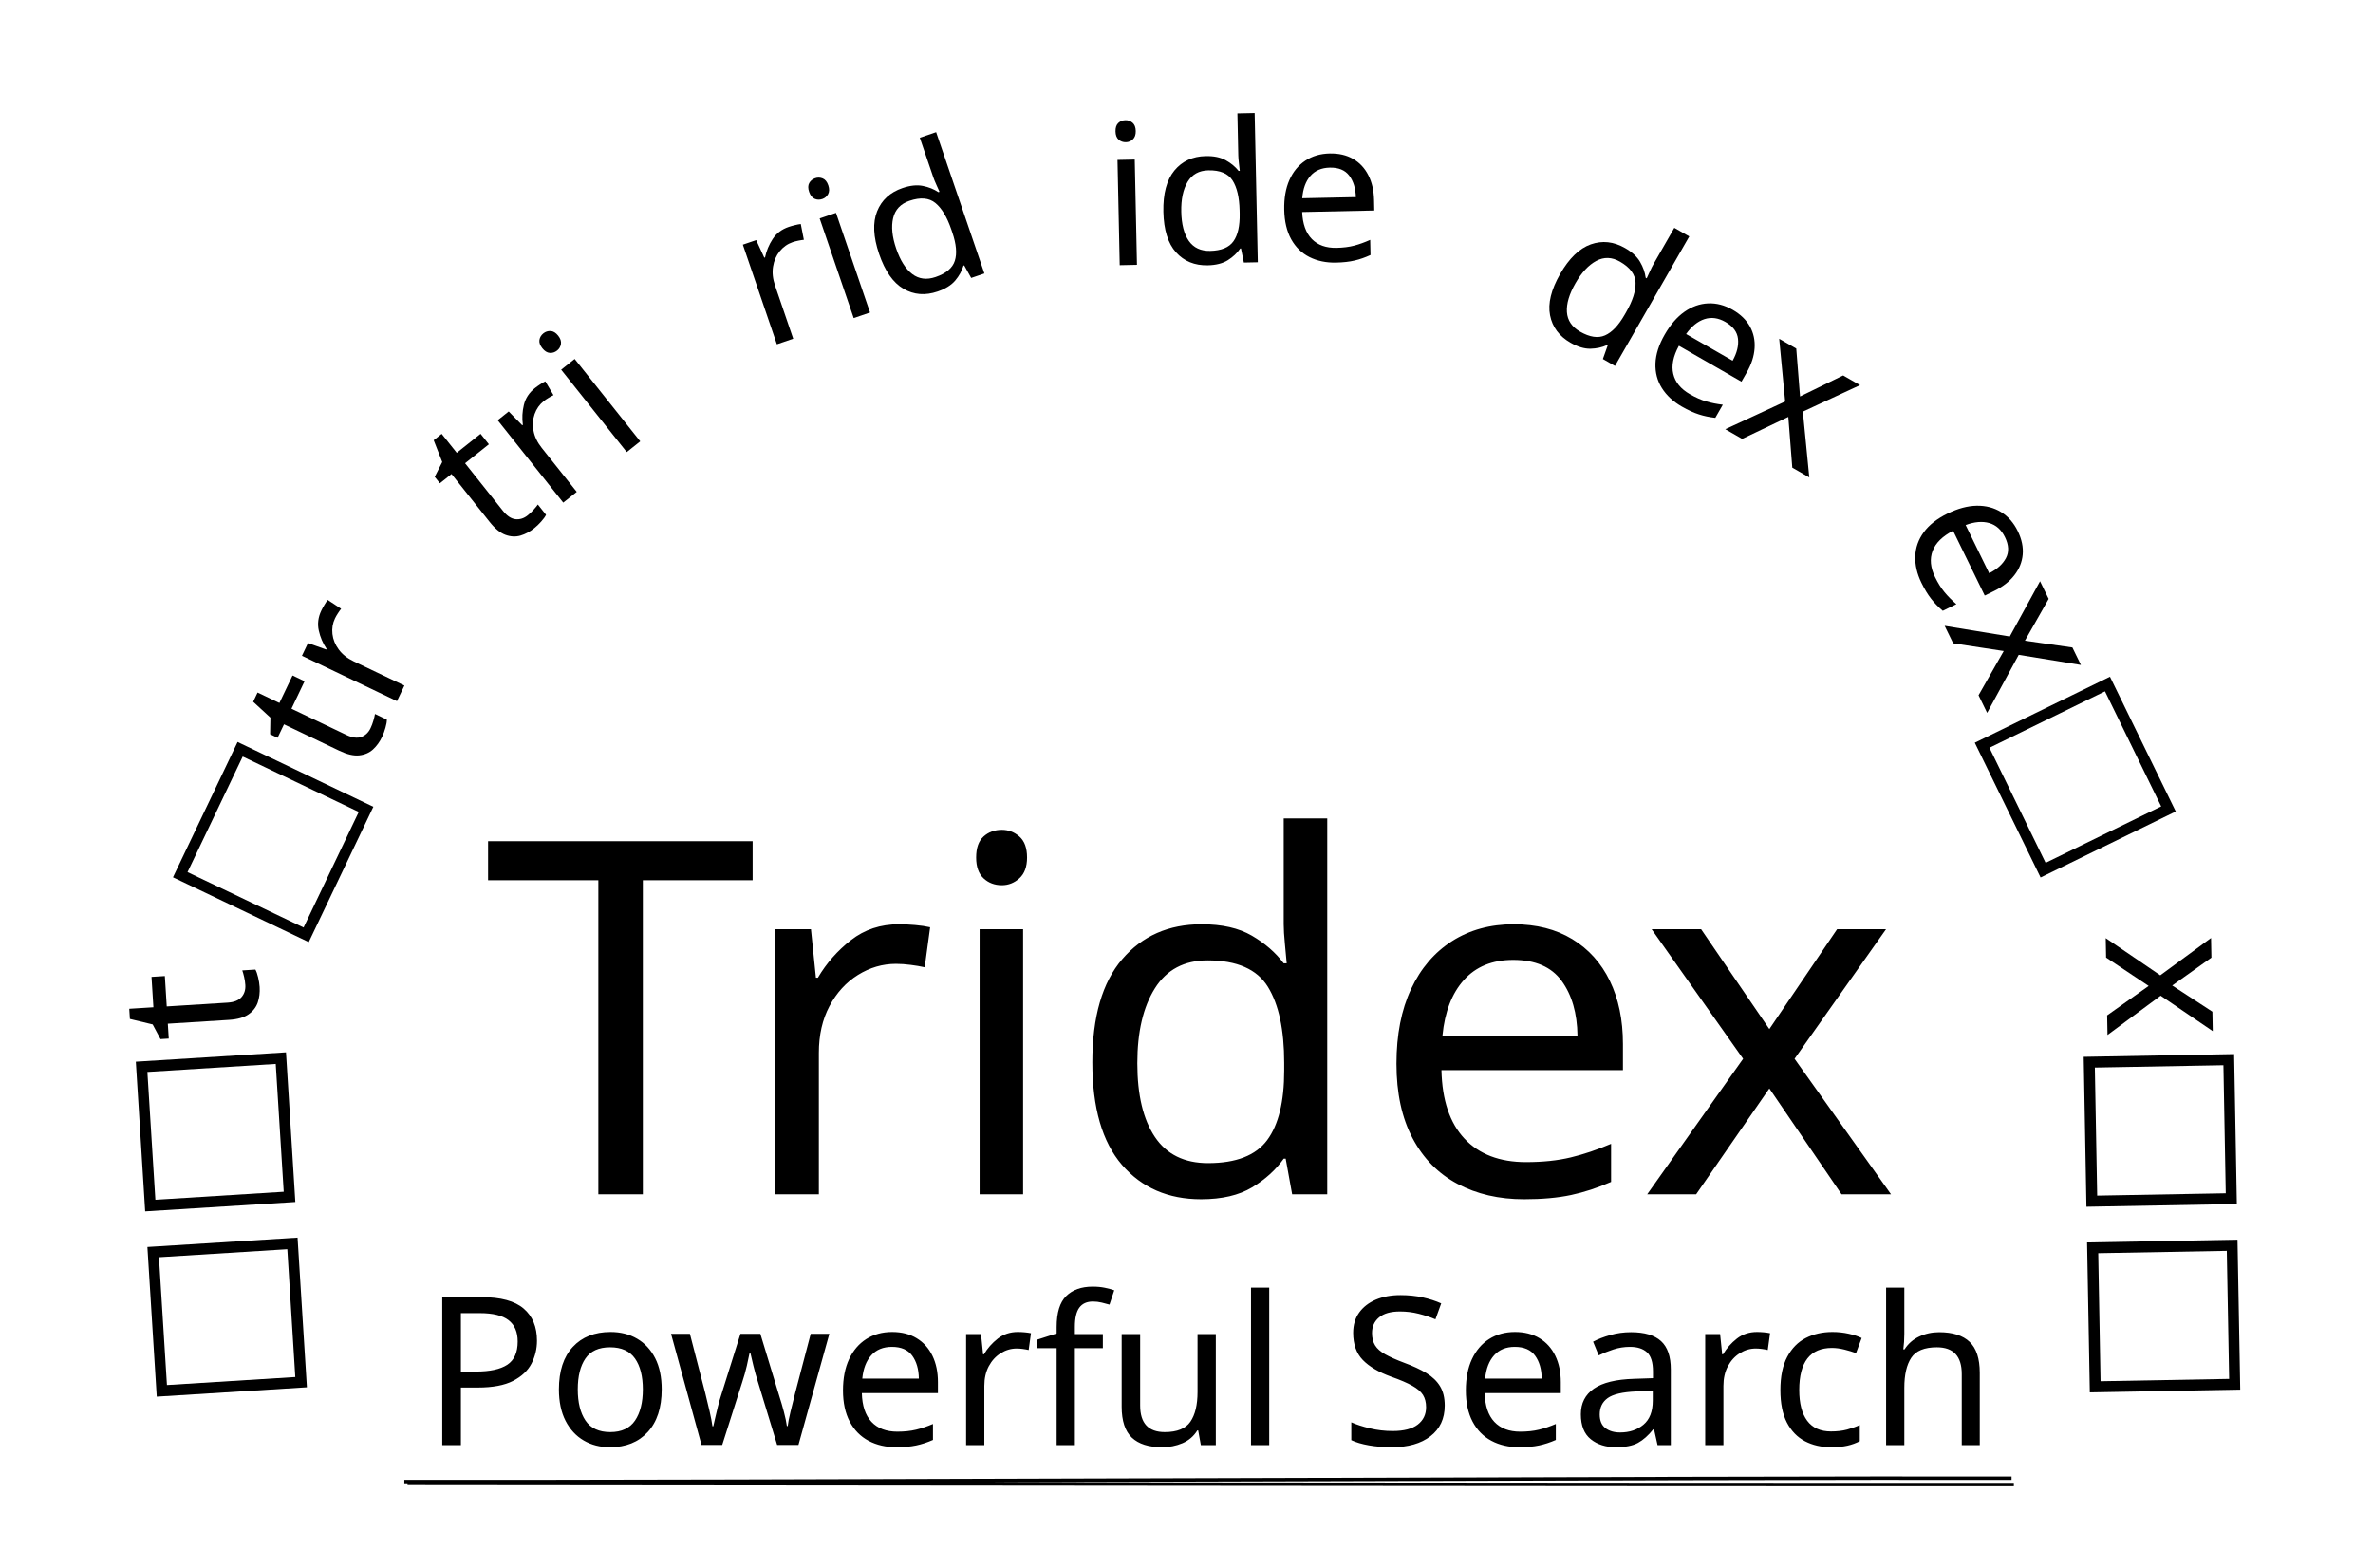
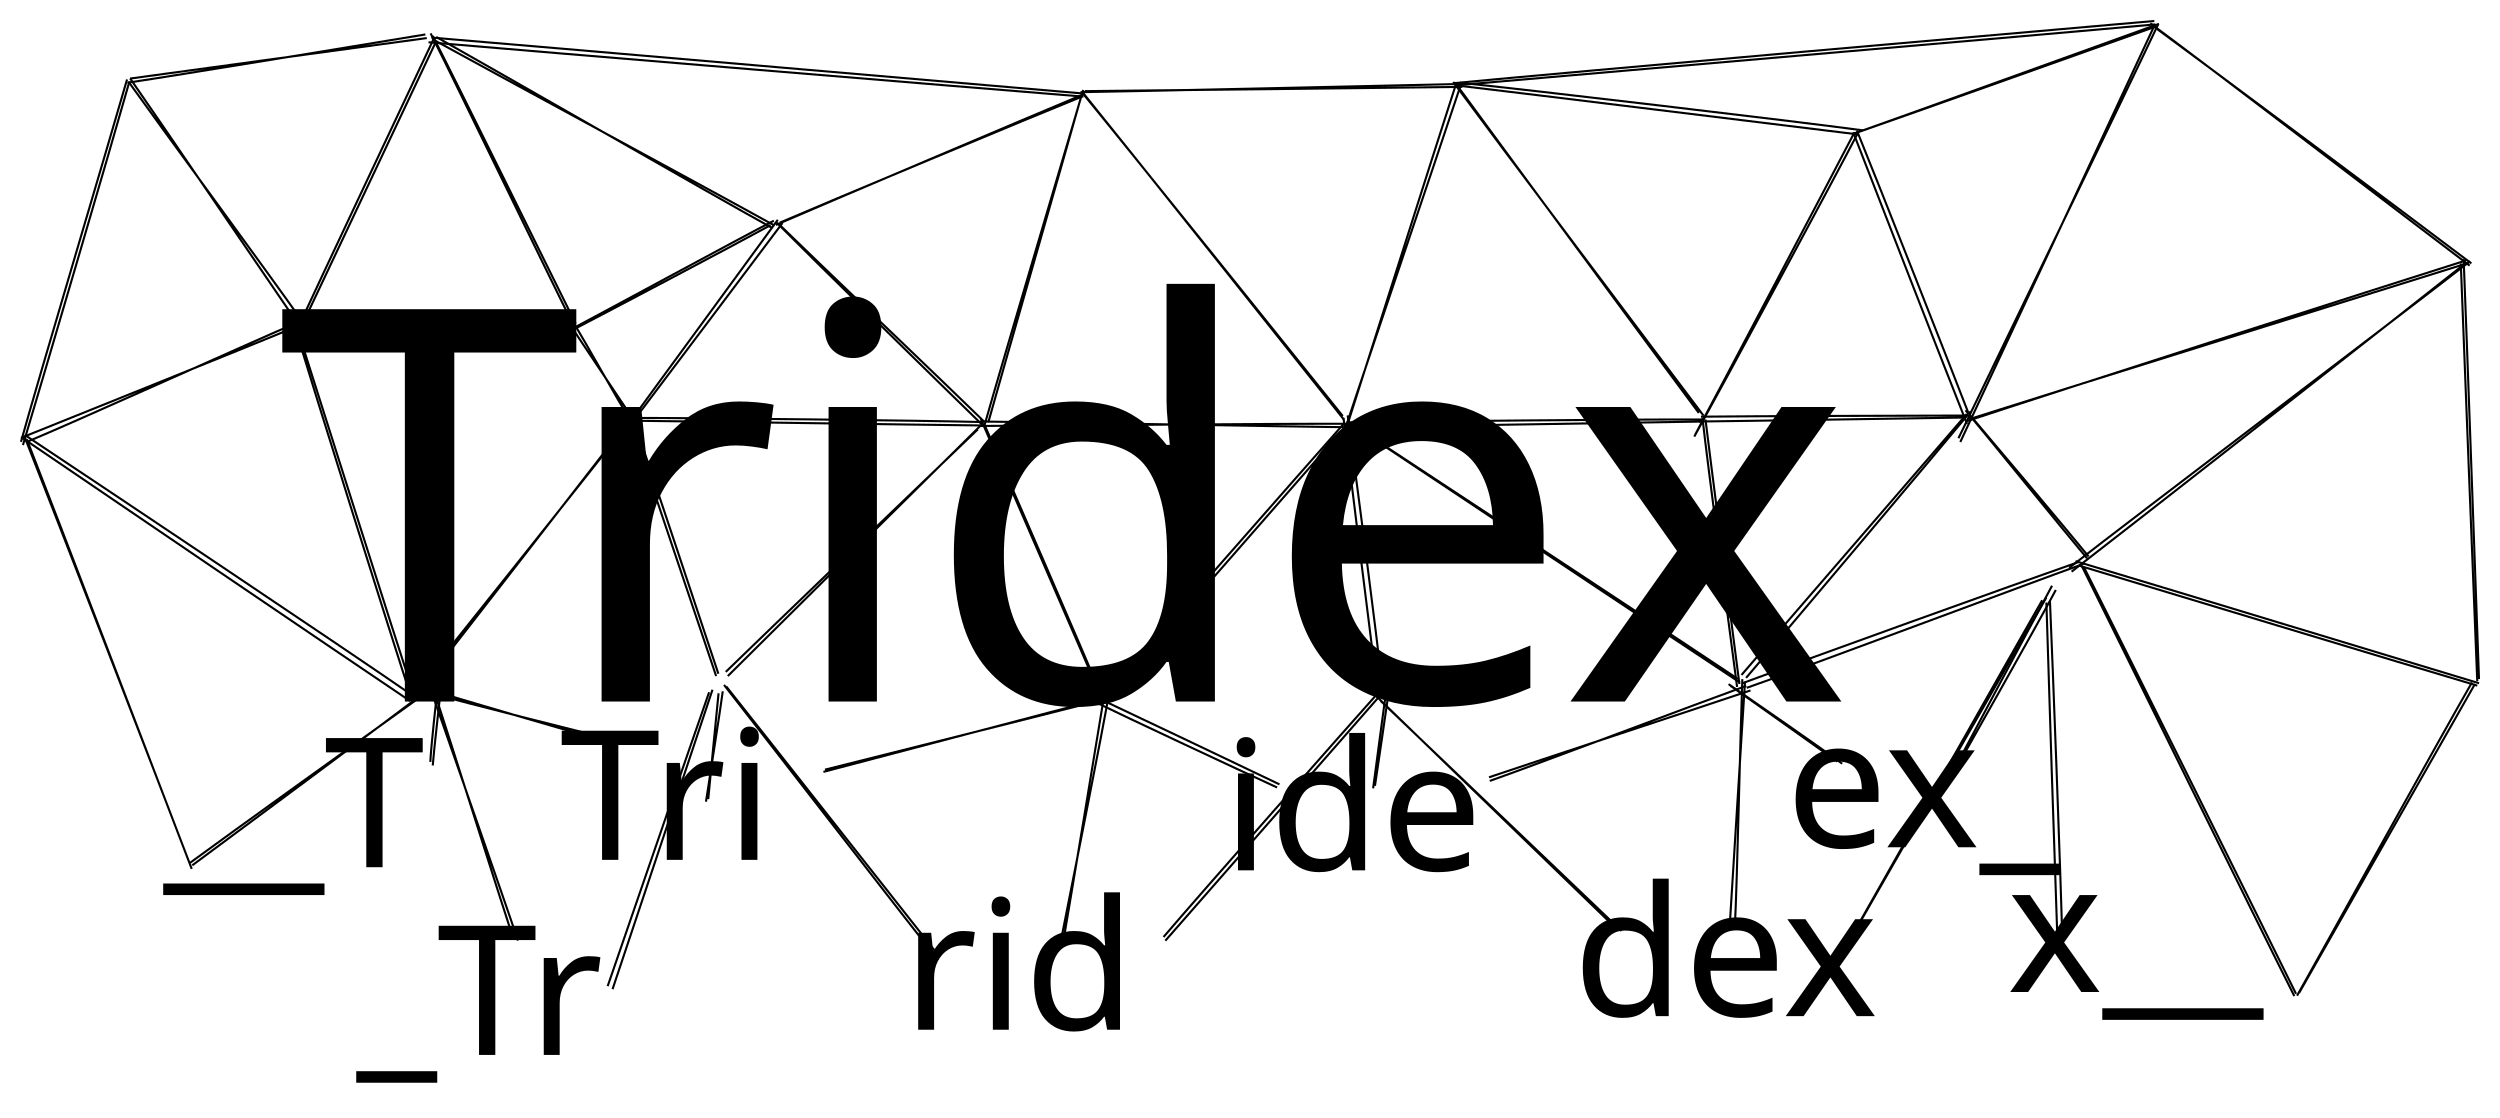
- <svg xmlns="http://www.w3.org/2000/svg" version="1.1" viewBox="0 0 694.028 458.34">
+ <svg xmlns="http://www.w3.org/2000/svg" version="1.1" viewBox="0 0 1192.078 533.016">
  <defs>
    <style>
      @font-face {
        font-family: "Virgil";
        src: url("https://excalidraw.com/FG_Virgil.woff2");
      }
      @font-face {
        font-family: "Cascadia";
        src: url("https://excalidraw.com/Cascadia.woff2");
      }
    </style>
  </defs>
-   <g transform="translate(93.97594 209.3015) rotate(0 254.5 86.5)">
-     <text x="254.5" y="140" font-family="Cascadia" font-size="144.632px" fill="#000000" text-anchor="middle" style="white-space: pre;" direction="ltr">Tridex</text>
-   </g>
-   <g transform="translate(8.528225 302.6348) rotate(266.4262 50 45.5)">
-     <text x="50" y="66" font-family="Virgil" font-size="57.474px" fill="#000000" text-anchor="middle" style="white-space: pre;" direction="ltr">□□t</text>
-   </g>
-   <g transform="translate(115.1075 352.6734) rotate(0 238.5904 47.83334)">
-     <text x="238.59" y="70" font-family="Virgil" font-size="60.602px" fill="#000000" text-anchor="middle" style="white-space: pre;" direction="ltr">Powerful Search</text>
-   </g>
-   <g>
-     <g transform="translate(118.1907 432.9204) rotate(0 235.429 0.3538869)">
-       <path d="M0.998 0.953 C79.639 0.995, 392.47 1.352, 470.796 1.287 M0.063 0.407 C78.684 0.609, 391.712 -0.791, 470.126 -0.564" stroke="#000000" stroke-width="1" fill="none" />
-     </g>
-   </g>
-   <g transform="translate(39.44097 178.3015) rotate(295.5175 45 45.5)">
-     <text x="45" y="66" font-family="Virgil" font-size="57.474px" fill="#000000" text-anchor="middle" style="white-space: pre;" direction="ltr">□tr</text>
-   </g>
-   <g transform="translate(119.1859 82.9681) rotate(321.4869 35.92105 45.5)">
-     <text x="35.921" y="66" font-family="Virgil" font-size="57.474px" fill="#000000" text-anchor="middle" style="white-space: pre;" direction="ltr">tri</text>
-   </g>
-   <g transform="translate(214.2737 25.46832) rotate(341.1442 36.5 45)">
-     <text x="36.5" y="66" font-family="Virgil" font-size="57.474px" fill="#000000" text-anchor="middle" style="white-space: pre;" direction="ltr">rid</text>
-   </g>
-   <g transform="translate(324.9406 10.80154) rotate(358.7922 38.5 45)">
-     <text x="38.5" y="66" font-family="Virgil" font-size="57.474px" fill="#000000" text-anchor="middle" style="white-space: pre;" direction="ltr">ide</text>
-   </g>
-   <g transform="translate(444.9402 52.80139) rotate(29.84075 53.5 45)">
-     <text x="53.5" y="66" font-family="Virgil" font-size="57.474px" fill="#000000" text-anchor="middle" style="white-space: pre;" direction="ltr">dex</text>
-   </g>
-   <g transform="translate(543.9405 151.6347) rotate(63.97554 54.5 45.5)">
-     <text x="54.5" y="66" font-family="Virgil" font-size="57.474px" fill="#000000" text-anchor="middle" style="white-space: pre;" direction="ltr">ex□</text>
-   </g>
-   <g transform="translate(587.1075 297.4684) rotate(88.95697 51 45)">
-     <text x="51" y="66" font-family="Virgil" font-size="57.474px" fill="#000000" text-anchor="middle" style="white-space: pre;" direction="ltr">x□□</text>
+   <g transform="translate(131.9872 82.5159) rotate(0 462.2209 156.5)">
+     <text x="0" y="252" font-family="Cascadia" font-size="262.047px" fill="#000000" text-anchor="start" style="white-space: pre;" direction="ltr">Tridex</text>
+   </g>
+   <g transform="translate(77.98717 330.5159) rotate(0 75.45349 51.5)">
+     <text x="0" y="83" font-family="Cascadia" font-size="86.233px" fill="#000000" text-anchor="start" style="white-space: pre;" direction="ltr">__T</text>
+   </g>
+   <g transform="translate(170.0337 420.0159) rotate(0 76 51.5)">
+     <text x="0" y="83" font-family="Cascadia" font-size="86.233px" fill="#000000" text-anchor="start" style="white-space: pre;" direction="ltr">_Tr</text>
+   </g>
+   <g transform="translate(266.9872 327.0159) rotate(0 76 51.5)">
+     <text x="0" y="83" font-family="Cascadia" font-size="86.233px" fill="#000000" text-anchor="start" style="white-space: pre;" direction="ltr">Tri</text>
+   </g>
+   <g transform="translate(430.4872 408.0159) rotate(0 76 51.5)">
+     <text x="0" y="83" font-family="Cascadia" font-size="86.233px" fill="#000000" text-anchor="start" style="white-space: pre;" direction="ltr">rid</text>
+   </g>
+   <g transform="translate(582.9872 332.0159) rotate(0 76 51.5)">
+     <text x="0" y="83" font-family="Cascadia" font-size="86.233px" fill="#000000" text-anchor="start" style="white-space: pre;" direction="ltr">ide</text>
+   </g>
+   <g transform="translate(749.9872 401.5159) rotate(0 76 51.5)">
+     <text x="0" y="83" font-family="Cascadia" font-size="86.233px" fill="#000000" text-anchor="start" style="white-space: pre;" direction="ltr">dex</text>
+   </g>
+   <g transform="translate(851.4872 321.0159) rotate(0 76 51.5)">
+     <text x="0" y="83" font-family="Cascadia" font-size="86.233px" fill="#000000" text-anchor="start" style="white-space: pre;" direction="ltr">ex_</text>
+   </g>
+   <g transform="translate(956.9872 390.0159) rotate(0 76 51.5)">
+     <text x="0" y="83" font-family="Cascadia" font-size="86.233px" fill="#000000" text-anchor="start" style="white-space: pre;" direction="ltr">x__</text>
+   </g>
+   <g>
+     <g transform="translate(824.2372 326.6409) rotate(0 27.07892 18.54317)">
+       <path d="M0.955 0.411 C9.74 6.571, 43.168 30.337, 51.811 36.495 M-0.003 -0.419 C9.253 5.899, 45.459 31.001, 54.161 37.505" stroke="#000000" stroke-width="1" fill="none" />
+     </g>
+   </g>
+   <g>
+     <g transform="translate(831.7372 325.3909) rotate(0 -3.271304 57.36141)">
+       <path d="M0.335 -0.336 C-0.818 18.733, -5.755 95.541, -6.878 114.831 M-0.948 -1.558 C-1.708 17.663, -3.445 97.142, -4.496 116.28" stroke="#000000" stroke-width="1" fill="none" />
+     </g>
+   </g>
+   <g>
+     <g transform="translate(832.9872 327.8909) rotate(0 -60.63679 21.8226)">
+       <path d="M-0.329 -0.838 C-20.627 6.459, -101.907 37.215, -122.619 44.483 M1.7 1.336 C-18.585 8.231, -102.331 35.706, -122.973 42.746" stroke="#000000" stroke-width="1" fill="none" />
+     </g>
+   </g>
+   <g>
+     <g transform="translate(979.2372 280.3909) rotate(0 -26.25965 48.68015)">
+       <path d="M-0.765 -1.104 C-9.464 15.164, -44.348 80.532, -53 97.124 M1.035 0.93 C-7.687 17.413, -44.568 82.518, -53.554 98.465" stroke="#000000" stroke-width="1" fill="none" />
+     </g>
+   </g>
+   <g>
+     <g transform="translate(976.7372 286.6409) rotate(0 2.840538 81.25236)">
+       <path d="M-0.952 0.683 C-0.184 27.629, 3.319 134.254, 4.293 161.067 M0.748 -0.004 C1.935 27.183, 6.08 135.334, 6.634 162.509" stroke="#000000" stroke-width="1" fill="none" />
+     </g>
+   </g>
+   <g>
+     <g transform="translate(974.2372 286.6409) rotate(0 -48.60307 85.6449)">
+       <path d="M-0.456 -0.435 C-16.785 28.118, -81.778 143.066, -98.103 171.819 M1.506 -1.709 C-14.913 26.944, -81.962 143.851, -98.712 172.999" stroke="#000000" stroke-width="1" fill="none" />
+     </g>
+   </g>
+   <g>
+     <g transform="translate(661.7372 327.8909) rotate(0 -3.124029 23.46967)">
+       <path d="M0.739 -0.009 C-0.352 7.892, -4.944 38.977, -6.112 46.819 M-0.332 -1.06 C-1.607 7.037, -5.869 39.802, -6.987 47.999" stroke="#000000" stroke-width="1" fill="none" />
+     </g>
+   </g>
+   <g>
+     <g transform="translate(656.7372 332.8909) rotate(0 58.00917 55.06751)">
+       <path d="M-0.43 -0.874 C18.42 17.357, 95.098 91.568, 114.172 110.084 M1.545 1.281 C20.681 19.554, 97.308 92.722, 116.449 111.009" stroke="#000000" stroke-width="1" fill="none" />
+     </g>
+   </g>
+   <g>
+     <g transform="translate(661.7372 326.6409) rotate(0 -53.43073 61.00471)">
+       <path d="M0.065 0.747 C-17.804 21.242, -88.536 101.882, -106.072 121.916 M-1.36 0.094 C-19.471 20.333, -89.597 99.807, -106.927 120.143" stroke="#000000" stroke-width="1" fill="none" />
+     </g>
+   </g>
+   <g>
+     <g transform="translate(520.4872 332.8909) rotate(0 44.86906 20.79557)">
+       <path d="M1.039 -1.002 C15.973 5.992, 74.938 34.067, 89.612 41.123 M0.126 1.086 C14.866 8.348, 73.231 35.658, 88.461 42.593" stroke="#000000" stroke-width="1" fill="none" />
+     </g>
+   </g>
+   <g>
+     <g transform="translate(527.9872 327.8909) rotate(0 -10.4179 60.37212)">
+       <path d="M-0.714 -0.953 C-4.05 19.437, -17.572 101.279, -21.086 121.697 M1.112 1.162 C-2.274 21.241, -17.954 99.498, -21.948 119.809" stroke="#000000" stroke-width="1" fill="none" />
+     </g>
+   </g>
+   <g>
+     <g transform="translate(527.9872 331.6409) rotate(0 -67.1425 18.59077)">
+       <path d="M1.067 1.187 C-21.308 6.957, -112.021 29.673, -134.609 35.351 M0.168 0.765 C-22.3 6.596, -112.832 30.535, -135.352 36.417" stroke="#000000" stroke-width="1" fill="none" />
+     </g>
+   </g>
+   <g>
+     <g transform="translate(342.9872 330.3909) rotate(0 -2.353779 25.55772)">
+       <path d="M-0.359 0.185 C-1.267 8.547, -4.427 42.251, -5.271 50.655 M1.653 -0.764 C0.548 7.709, -5.018 43.155, -6.361 51.879" stroke="#000000" stroke-width="1" fill="none" />
+     </g>
+   </g>
+   <g>
+     <g transform="translate(339.2372 330.3909) rotate(0 -24.48897 69.88649)">
+       <path d="M-1.114 -0.305 C-9.335 23.013, -41.395 116.553, -49.48 139.833 M0.502 -1.51 C-7.318 22.003, -39.203 117.636, -47.151 141.283" stroke="#000000" stroke-width="1" fill="none" />
+     </g>
+   </g>
+   <g>
+     <g transform="translate(345.4872 326.6409) rotate(0 51.19614 65.5466)">
+       <path d="M0.794 0.656 C17.971 22.216, 85.5 108.148, 102.641 129.738 M-0.248 -0.045 C16.82 21.662, 84.48 109.195, 101.767 131.138" stroke="#000000" stroke-width="1" fill="none" />
+     </g>
+   </g>
+   <g>
+     <g transform="translate(210.4872 325.3909) rotate(0 -2.621709 19.39912)">
+       <path d="M0.043 0.158 C-0.622 6.779, -3.696 33.105, -4.136 39.604 M-1.393 -0.805 C-2.238 5.496, -5.06 31.625, -5.287 37.929" stroke="#000000" stroke-width="1" fill="none" />
+     </g>
+   </g>
+   <g>
+     <g transform="translate(206.7372 330.3909) rotate(0 43.25167 11.97024)">
+       <path d="M-0.313 0.47 C14.27 4.435, 72.224 19.132, 86.817 22.652 M1.723 -0.329 C16.258 3.953, 71.953 20.477, 86.166 24.27" stroke="#000000" stroke-width="1" fill="none" />
+     </g>
+   </g>
+   <g>
+     <g transform="translate(207.9872 331.6409) rotate(0 18.81636 58.8151)">
+       <path d="M0.075 1.194 C6.343 20.341, 30.409 96.521, 36.691 115.638 M-1.345 0.776 C5.384 20.006, 32.564 97.479, 38.978 116.855" stroke="#000000" stroke-width="1" fill="none" />
+     </g>
+   </g>
+   <g>
+     <g transform="translate(141.7372 153.6409) rotate(0 -39.42349 -58.26174)">
+       <path d="M-0.373 -0.282 C-13.595 -19.579, -66.225 -96.964, -79.692 -116.241 M1.632 -1.476 C-11.69 -20.527, -67.057 -95.868, -80.479 -114.699" stroke="#000000" stroke-width="1" fill="none" />
+     </g>
+   </g>
+   <g>
+     <g transform="translate(141.7372 157.3909) rotate(0 32.99541 -69.38925)">
+       <path d="M0.716 0.957 C11.646 -21.994, 55.399 -114.795, 66.359 -138.005 M-0.368 0.414 C10.347 -22.851, 54.435 -116.266, 65.468 -139.736" stroke="#000000" stroke-width="1" fill="none" />
+     </g>
+   </g>
+   <g>
+     <g transform="translate(61.73717 38.6409) rotate(0 70.40663 -10.70686)">
+       <path d="M0.326 -1.188 C24.111 -4.433, 118.252 -17.265, 141.776 -20.492 M-0.962 0.803 C22.792 -2.692, 117.474 -18.328, 141.104 -22.217" stroke="#000000" stroke-width="1" fill="none" />
+     </g>
+   </g>
+   <g>
+     <g transform="translate(205.4872 17.3909) rotate(0 34.42622 68.35045)">
+       <path d="M0.859 -0.275 C12.467 22.381, 57.596 113.87, 69.002 136.928 M-0.149 -1.465 C11.379 21.259, 56.692 115.25, 68.186 138.165" stroke="#000000" stroke-width="1" fill="none" />
+     </g>
+   </g>
+   <g>
+     <g transform="translate(272.9872 154.8909) rotate(0 13.32005 21.73014)">
+       <path d="M-1.114 0.009 C3.573 7.271, 22.87 35.835, 27.754 43.229 M0.503 -1.033 C5.085 6.419, 22.392 37.262, 26.939 44.493" stroke="#000000" stroke-width="1" fill="none" />
+     </g>
+   </g>
+   <g>
+     <g transform="translate(301.7372 199.8909) rotate(0 35.13424 -47.01083)">
+       <path d="M-1.122 1.058 C10.424 -14.922, 57.447 -78.971, 69.133 -95.08 M0.49 0.568 C12.424 -15.284, 59.578 -77.725, 71.391 -93.584" stroke="#000000" stroke-width="1" fill="none" />
+     </g>
+   </g>
+   <g>
+     <g transform="translate(369.2372 106.1409) rotate(0 -48.79035 25.44777)">
+       <path d="M-0.241 -0.903 C-16.298 7.347, -80.296 42.108, -96.343 50.601 M-1.827 1.238 C-18.05 10.148, -81.406 43.547, -97.339 51.798" stroke="#000000" stroke-width="1" fill="none" />
+     </g>
+   </g>
+   <g>
+     <g transform="translate(206.7372 18.6409) rotate(0 80.72061 44.5284)">
+       <path d="M-0.609 0.01 C26.414 14.896, 135.257 73.702, 162.05 88.619 M1.272 -1.03 C28.215 14.11, 134.656 75.321, 161.522 90.087" stroke="#000000" stroke-width="1" fill="none" />
+     </g>
+   </g>
+   <g>
+     <g transform="translate(370.4872 106.1409) rotate(0 49.28629 48.1716)">
+       <path d="M0.805 0.641 C17.103 16.592, 82.575 79.005, 98.804 94.917 M-0.232 -0.068 C15.825 16.149, 81.66 80.674, 97.885 96.412" stroke="#000000" stroke-width="1" fill="none" />
+     </g>
+   </g>
+   <g>
+     <g transform="translate(370.4872 107.3909) rotate(0 72.66593 -31.21346)">
+       <path d="M-0.525 -0.13 C23.71 -10.596, 121.441 -52.135, 145.857 -62.297 M1.4 -1.243 C25.513 -11.64, 121.307 -51.566, 145.359 -61.31" stroke="#000000" stroke-width="1" fill="none" />
+     </g>
+   </g>
+   <g>
+     <g transform="translate(205.4872 18.6409) rotate(0 155.3314 13.35367)">
+       <path d="M0.202 -0.721 C52.262 3.595, 260.008 21.633, 311.814 26.015 M-1.151 1.515 C50.848 6.004, 259.277 23.26, 311.162 27.429" stroke="#000000" stroke-width="1" fill="none" />
+     </g>
+   </g>
+   <g>
+     <g transform="translate(470.4872 202.3909) rotate(0 22.54914 -79.76076)">
+       <path d="M-0.929 -0.018 C6.623 -26.724, 38.273 -133.125, 46.027 -159.504 M0.784 -1.073 C8.205 -27.704, 38.225 -131.808, 45.619 -158.362" stroke="#000000" stroke-width="1" fill="none" />
+     </g>
+   </g>
+   <g>
+     <g transform="translate(515.4872 43.81135) rotate(0 62.83292 78.20374)">
+       <path d="M1.182 0.781 C22.177 26.661, 104.78 130.396, 125.323 156.262 M0.343 0.146 C21.305 25.605, 104.238 128.937, 124.783 154.563" stroke="#000000" stroke-width="1" fill="none" />
+     </g>
+   </g>
+   <g>
+     <g transform="translate(515.4872 42.90226) rotate(0 91.22886 -0.9293653)">
+       <path d="M-0.284 1.05 C30.122 0.595, 152.276 -2.254, 182.742 -2.909 M1.768 0.556 C31.99 0.304, 151.824 -1.101, 181.801 -1.467" stroke="#000000" stroke-width="1" fill="none" />
+     </g>
+   </g>
+   <g>
+     <g transform="translate(695.4872 40.17499) rotate(0 -29.93314 91.63704)">
+       <path d="M-0.99 -0.794 C-10.836 29.496, -49.614 152.042, -59.431 182.598 M0.691 1.404 C-9.311 31.812, -50.873 153.674, -60.557 184.068" stroke="#000000" stroke-width="1" fill="none" />
+     </g>
+   </g>
+   <g>
+     <g transform="translate(693.669 39.2659) rotate(0 58.94523 79.37121)">
+       <path d="M0.475 0.567 C19.806 27.007, 96.745 131.299, 116.382 157.66 M-0.735 -0.181 C18.936 26.503, 98.826 132.78, 118.626 158.923" stroke="#000000" stroke-width="1" fill="none" />
+     </g>
+   </g>
+   <g>
+     <g transform="translate(694.5781 41.08408) rotate(0 96.69198 10.7024)">
+       <path d="M-0.322 -0.384 C31.51 3.355, 159.611 19.147, 191.591 23.037 M1.71 -1.632 C33.842 1.677, 161.686 16.74, 193.706 21.076" stroke="#000000" stroke-width="1" fill="none" />
+     </g>
+   </g>
+   <g>
+     <g transform="translate(884.5781 61.99317) rotate(0 -37.48587 73.43202)">
+       <path d="M-0.318 1.125 C-12.962 25.432, -63.34 121.214, -76.267 145.244 M1.715 0.67 C-10.963 25.135, -63.24 121.96, -76.687 146.194" stroke="#000000" stroke-width="1" fill="none" />
+     </g>
+   </g>
+   <g>
+     <g transform="translate(884.5781 62.90226) rotate(0 27.27538 69.28787)">
+       <path d="M-0.892 0.239 C8.101 23.534, 44.103 116.097, 53.355 139.257 M0.841 -0.681 C10.235 22.347, 46.6 114.688, 55.442 137.699" stroke="#000000" stroke-width="1" fill="none" />
+     </g>
+   </g>
+   <g>
+     <g transform="translate(884.5781 62.90226) rotate(0 71.90815 -25.28939)">
+       <path d="M-1.076 0.968 C23.251 -7.583, 120.579 -42.795, 144.893 -51.547 M0.559 0.431 C24.774 -7.95, 119.792 -41.847, 143.65 -50.344" stroke="#000000" stroke-width="1" fill="none" />
+     </g>
+   </g>
+   <g>
+     <g transform="translate(1027.305 12.90226) rotate(0 -45.87275 98.36772)">
+       <path d="M-0.329 -0.055 C-15.644 32.971, -77.105 164.952, -92.576 197.866 M1.7 -1.13 C-13.701 31.568, -77.471 162.729, -93.445 196.054" stroke="#000000" stroke-width="1" fill="none" />
+     </g>
+   </g>
+   <g>
+     <g transform="translate(1026.396 12.90226) rotate(0 75.49297 55.99742)">
+       <path d="M0.267 -0.47 C25.749 18.156, 126.929 93.683, 152.037 112.707 M-1.051 -1.762 C24.366 16.903, 125.473 94.294, 151.204 113.756" stroke="#000000" stroke-width="1" fill="none" />
+     </g>
+   </g>
+   <g>
+     <g transform="translate(1176.396 125.6295) rotate(0 -119.1542 36.93014)">
+       <path d="M0.583 -0.255 C-39.075 12.177, -198.169 61.713, -237.712 74.342 M-0.571 -1.434 C-40.446 11.126, -199.465 62.244, -238.891 75.295" stroke="#000000" stroke-width="1" fill="none" />
+     </g>
+   </g>
+   <g>
+     <g transform="translate(1176.396 124.7204) rotate(0 -94.16906 73.84128)">
+       <path d="M-0.506 0.568 C-31.763 25.356, -157.159 123.608, -188.6 147.863 M1.429 -0.18 C-29.93 24.33, -158.401 121.554, -189.767 146.05" stroke="#000000" stroke-width="1" fill="none" />
+     </g>
+   </g>
+   <g>
+     <g transform="translate(990.0326 268.3568) rotate(0 95.83678 28.90523)">
+       <path d="M-0.372 -0.772 C31.77 8.764, 159.942 47.807, 192.046 57.436 M1.633 1.438 C33.707 11.092, 159.538 49.205, 191.217 58.582" stroke="#000000" stroke-width="1" fill="none" />
+     </g>
+   </g>
+   <g>
+     <g transform="translate(1174.578 124.7204) rotate(0 3.143499 99.49365)">
+       <path d="M0.171 -1.141 C1.533 32.09, 6.245 165.579, 7.486 199.076 M-1.199 0.875 C0.085 34.256, 5.279 166.762, 6.65 200.128" stroke="#000000" stroke-width="1" fill="none" />
+     </g>
+   </g>
+   <g>
+     <g transform="translate(60.94172 39.2659) rotate(0 -25.11092 85.78842)">
+       <path d="M0.72 -0.215 C-7.426 28.74, -41.364 144.234, -49.996 172.95 M-0.361 -1.373 C-8.566 27.343, -42.878 142.271, -50.942 171.421" stroke="#000000" stroke-width="1" fill="none" />
+     </g>
+   </g>
+   <g>
+     <g transform="translate(10.94172 209.2659) rotate(0 66.14961 -27.24802)">
+       <path d="M-0.393 -0.69 C21.8 -9.606, 110.849 -45.342, 132.692 -54.459 M1.601 1.562 C23.753 -7.588, 110.311 -46.791, 132.203 -56.058" stroke="#000000" stroke-width="1" fill="none" />
+     </g>
+   </g>
+   <g>
+     <g transform="translate(10.94172 208.3568) rotate(0 93.00738 62.47552)">
+       <path d="M-0.889 0.047 C30.055 21.161, 153.604 105.051, 184.627 125.925 M0.844 -0.974 C32.259 19.842, 156.316 102.799, 186.904 124.05" stroke="#000000" stroke-width="1" fill="none" />
+     </g>
+   </g>
+   <g>
+     <g transform="translate(11.85081 209.2659) rotate(0 39.7641 102.1473)">
+       <path d="M0.93 0.186 C14.282 34.21, 66.545 171.017, 79.569 205.057 M-0.041 -0.763 C13.243 32.822, 65.815 168.796, 78.872 203.203" stroke="#000000" stroke-width="1" fill="none" />
+     </g>
+   </g>
+   <g>
+     <g transform="translate(90.94172 412.9023) rotate(0 53.91497 -40.25005)">
+       <path d="M0.738 -0.283 C18.702 -13.584, 90.598 -66.89, 108.164 -80.217 M-0.334 -1.477 C17.516 -14.636, 89.557 -66.261, 107.684 -79.271" stroke="#000000" stroke-width="1" fill="none" />
+     </g>
+   </g>
+   <g>
+     <g transform="translate(140.9417 155.6295) rotate(0 28.15099 89.0864)">
+       <path d="M0.608 0.48 C9.955 29.799, 47.211 147.69, 56.834 177.06 M-0.532 -0.313 C8.553 29.7, 45.876 148.815, 55.656 178.486" stroke="#000000" stroke-width="1" fill="none" />
+     </g>
+   </g>
+   <g>
+     <g transform="translate(196.3963 331.9932) rotate(0 52.77774 -66.81749)">
+       <path d="M1.013 0.296 C18.705 -21.956, 88.051 -111.687, 105.469 -133.931 M0.086 -0.594 C17.76 -22.631, 87.475 -110.103, 105.006 -132.548" stroke="#000000" stroke-width="1" fill="none" />
+     </g>
+   </g>
+   <g>
+     <g transform="translate(300.9417 201.0841) rotate(0 84.11996 0.01452718)">
+       <path d="M-0.845 -0.488 C27.384 -0.215, 140.563 1.532, 169.084 1.819 M0.913 -1.79 C29.008 -1.858, 139.928 -0.577, 168.133 0.174" stroke="#000000" stroke-width="1" fill="none" />
+     </g>
+   </g>
+   <g>
+     <g transform="translate(468.2144 201.9932) rotate(0 87.87657 0.3883154)">
+       <path d="M0.652 -0.984 C30.104 -0.748, 147.276 1.455, 176.218 1.76 M-0.465 1.114 C28.939 0.988, 146.161 -0.085, 175.671 0.084" stroke="#000000" stroke-width="1" fill="none" />
+     </g>
+   </g>
+   <g>
+     <g transform="translate(641.8508 201.9932) rotate(0 84.87068 -0.133903)">
+       <path d="M0.259 -0.593 C28.736 -1.065, 142.204 -2.115, 170.805 -1.968 M-1.064 1.71 C27.251 1.274, 141.025 -0.464, 169.803 -0.986" stroke="#000000" stroke-width="1" fill="none" />
+     </g>
+   </g>
+   <g>
+     <g transform="translate(810.0326 199.2659) rotate(0 64.08689 0.3026081)">
+       <path d="M1.049 -0.581 C22.394 -0.85, 106.853 -1.083, 128.033 -1.123 M0.141 1.728 C21.318 1.522, 105.807 0.102, 127.006 -0.174" stroke="#000000" stroke-width="1" fill="none" />
+     </g>
+   </g>
+   <g>
+     <g transform="translate(938.2144 197.4477) rotate(0 28.35666 33.49469)">
+       <path d="M0.314 -0.503 C10.062 10.905, 48.386 56.481, 57.693 67.894 M-0.98 -1.813 C8.716 9.744, 47.059 57.05, 56.966 68.803" stroke="#000000" stroke-width="1" fill="none" />
+     </g>
+   </g>
+   <g>
+     <g transform="translate(1180.033 325.6295) rotate(0 -42.3146 74.45376)">
+       <path d="M0.092 0.535 C-13.963 25.106, -69.672 123.274, -83.726 147.8 M-1.32 -0.229 C-15.592 24.479, -70.723 124.307, -84.721 149.137" stroke="#000000" stroke-width="1" fill="none" />
+     </g>
+   </g>
+   <g>
+     <g transform="translate(992.7599 269.2659) rotate(0 50.98572 103.173)">
+       <path d="M0.898 1.114 C18.05 35.272, 85.402 170.703, 102.061 204.602 M-0.09 0.653 C17 34.972, 84.019 171.579, 101.241 205.693" stroke="#000000" stroke-width="1" fill="none" />
+     </g>
+   </g>
+   <g>
+     <g transform="translate(301.0089 200.3529) rotate(0 20.64467 60.54459)">
+       <path d="M0.802 -0.909 C7.863 19.318, 34.737 100.619, 41.526 120.901 M-0.237 1.227 C6.721 21.626, 33.649 101.937, 40.466 121.999" stroke="#000000" stroke-width="1" fill="none" />
+     </g>
+   </g>
+   <g>
+     <g transform="translate(467.9654 203.8311) rotate(0 -61.03355 58.70387)">
+       <path d="M-0.164 -1.124 C-20.2 18.571, -100.857 98.523, -120.925 118.532 M-1.71 0.9 C-21.846 20.182, -101.991 97.212, -121.903 116.551" stroke="#000000" stroke-width="1" fill="none" />
+     </g>
+   </g>
+   <g>
+     <g transform="translate(468.835 200.3529) rotate(0 28.18067 67.25054)">
+       <path d="M-1.179 -0.595 C8.533 21.914, 47.909 112.554, 57.541 135.096 M0.403 1.708 C10.11 23.834, 47.88 110.772, 57.127 133.137" stroke="#000000" stroke-width="1" fill="none" />
+     </g>
+   </g>
+   <g>
+     <g transform="translate(642.748 201.2224) rotate(0 -58.3908 66.85478)">
+       <path d="M-0.147 0.996 C-19.414 23.16, -96.56 111.144, -115.974 133.237 M-1.683 0.473 C-21.029 22.227, -97.339 109.381, -116.635 131.215" stroke="#000000" stroke-width="1" fill="none" />
+     </g>
+   </g>
+   <g>
+     <g transform="translate(642.748 201.2224) rotate(0 93.53297 62.09185)">
+       <path d="M1.056 0.647 C32.075 21.232, 155.97 103.838, 186.915 124.242 M0.151 -0.059 C30.938 20.123, 154.997 101.815, 185.945 122.521" stroke="#000000" stroke-width="1" fill="none" />
+     </g>
+   </g>
+   <g>
+     <g transform="translate(641.0089 199.4833) rotate(0 8.845199 64.10179)">
+       <path d="M-0.392 -0.238 C2.236 21.544, 13.055 108.302, 15.767 129.612 M1.603 -1.409 C4.618 20.143, 15.887 106.34, 18.082 127.971" stroke="#000000" stroke-width="1" fill="none" />
+     </g>
+   </g>
+   <g>
+     <g transform="translate(938.4002 197.7442) rotate(0 -53.32644 61.94409)">
+       <path d="M-0.569 -0.367 C-18.457 20.443, -90.175 103.249, -107.987 124.091 M1.334 -1.605 C-16.135 19.454, -87.517 104.196, -105.815 125.493" stroke="#000000" stroke-width="1" fill="none" />
+     </g>
+   </g>
+   <g>
+     <g transform="translate(813.1828 199.4833) rotate(0 7.413788 63.93335)">
+       <path d="M0.046 0.556 C2.592 21.509, 13.524 105.796, 16.216 126.675 M-1.389 -0.198 C0.89 20.851, 12.332 106.939, 15.108 128.064" stroke="#000000" stroke-width="1" fill="none" />
+     </g>
+   </g>
+   <g>
+     <g transform="translate(831.4437 326.4398) rotate(0 80.76523 -28.48562)">
+       <path d="M-0.512 -0.702 C26.033 -10.633, 132.781 -49.097, 159.86 -58.516 M1.42 1.544 C28.278 -7.764, 135.316 -48.011, 162.043 -57.568" stroke="#000000" stroke-width="1" fill="none" />
+     </g>
+   </g>
+   <g>
+     <g transform="translate(694.2068 40.58365) rotate(0 166.314 -15.25716)">
+       <path d="M0.354 0.069 C55.784 -4.823, 278.181 -23.837, 333.547 -28.959 M-0.919 -0.94 C54.341 -6.189, 277.601 -25.784, 333.038 -30.584" stroke="#000000" stroke-width="1" fill="none" />
+     </g>
  </g>
</svg>
